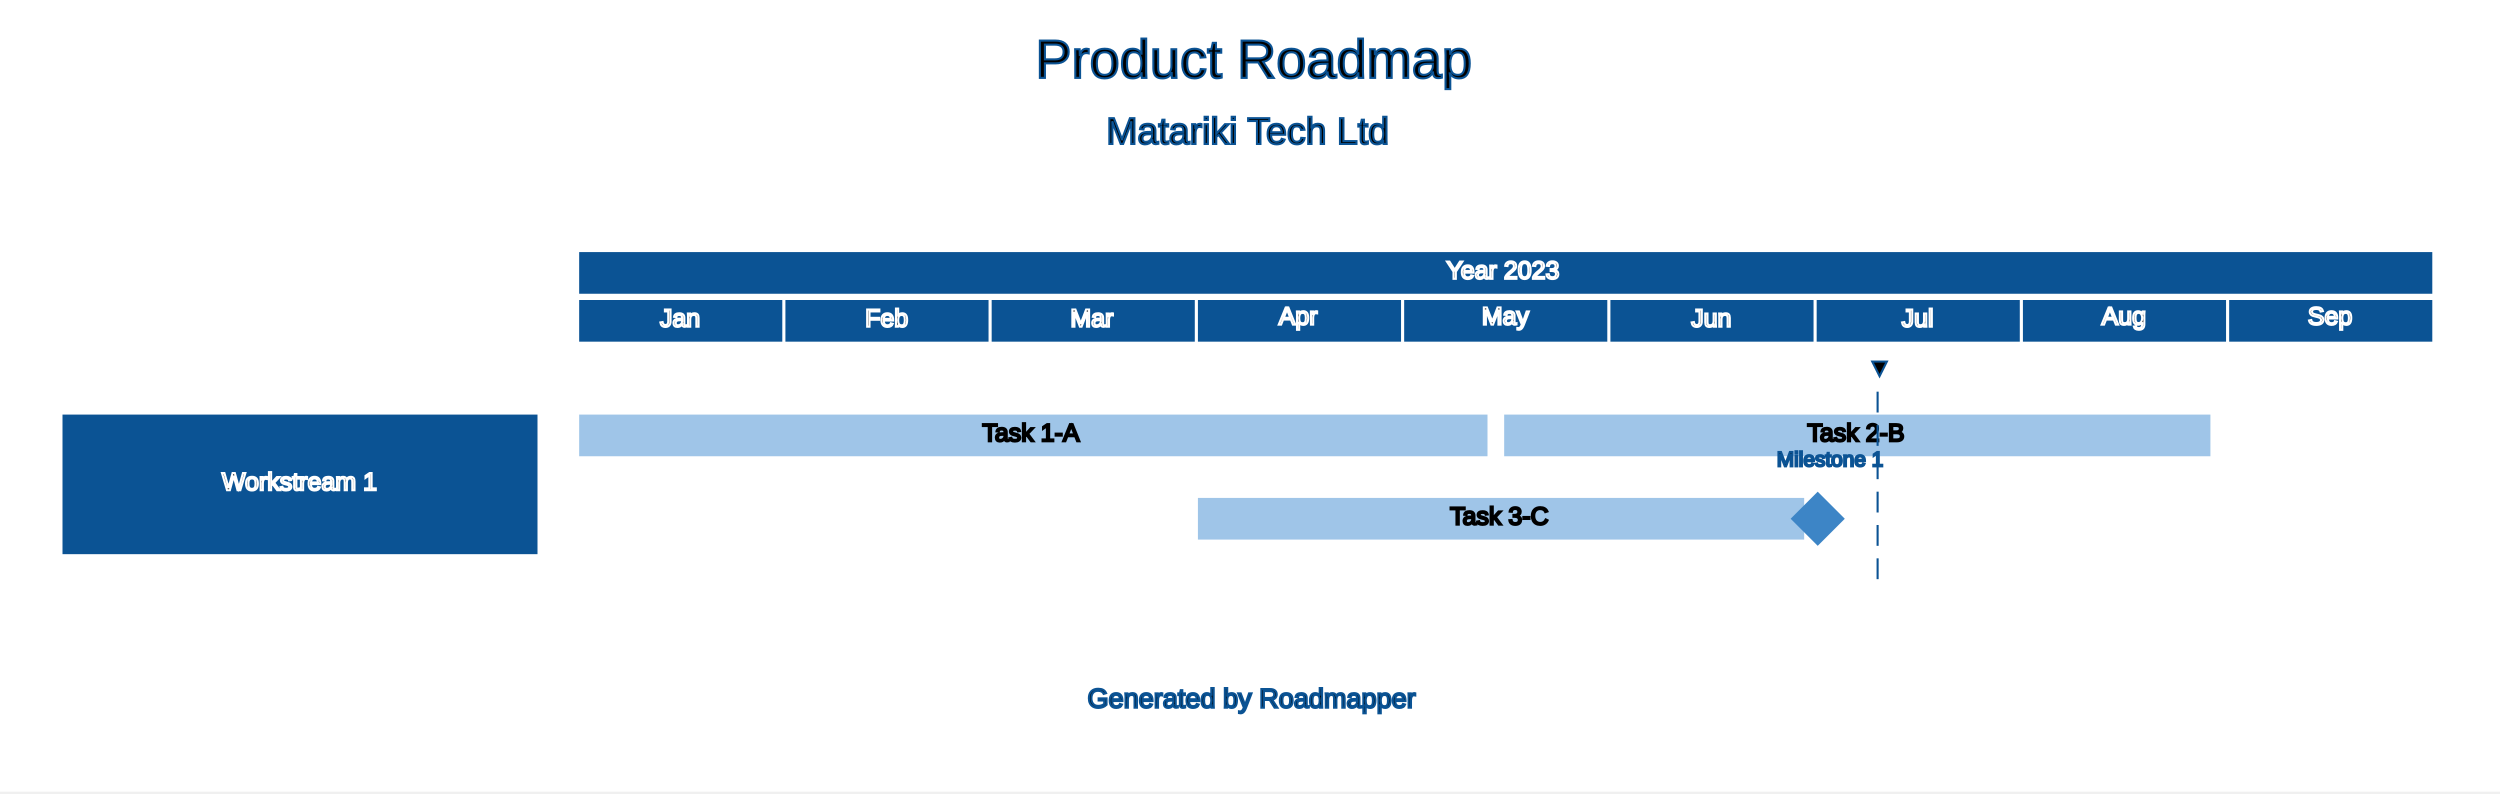
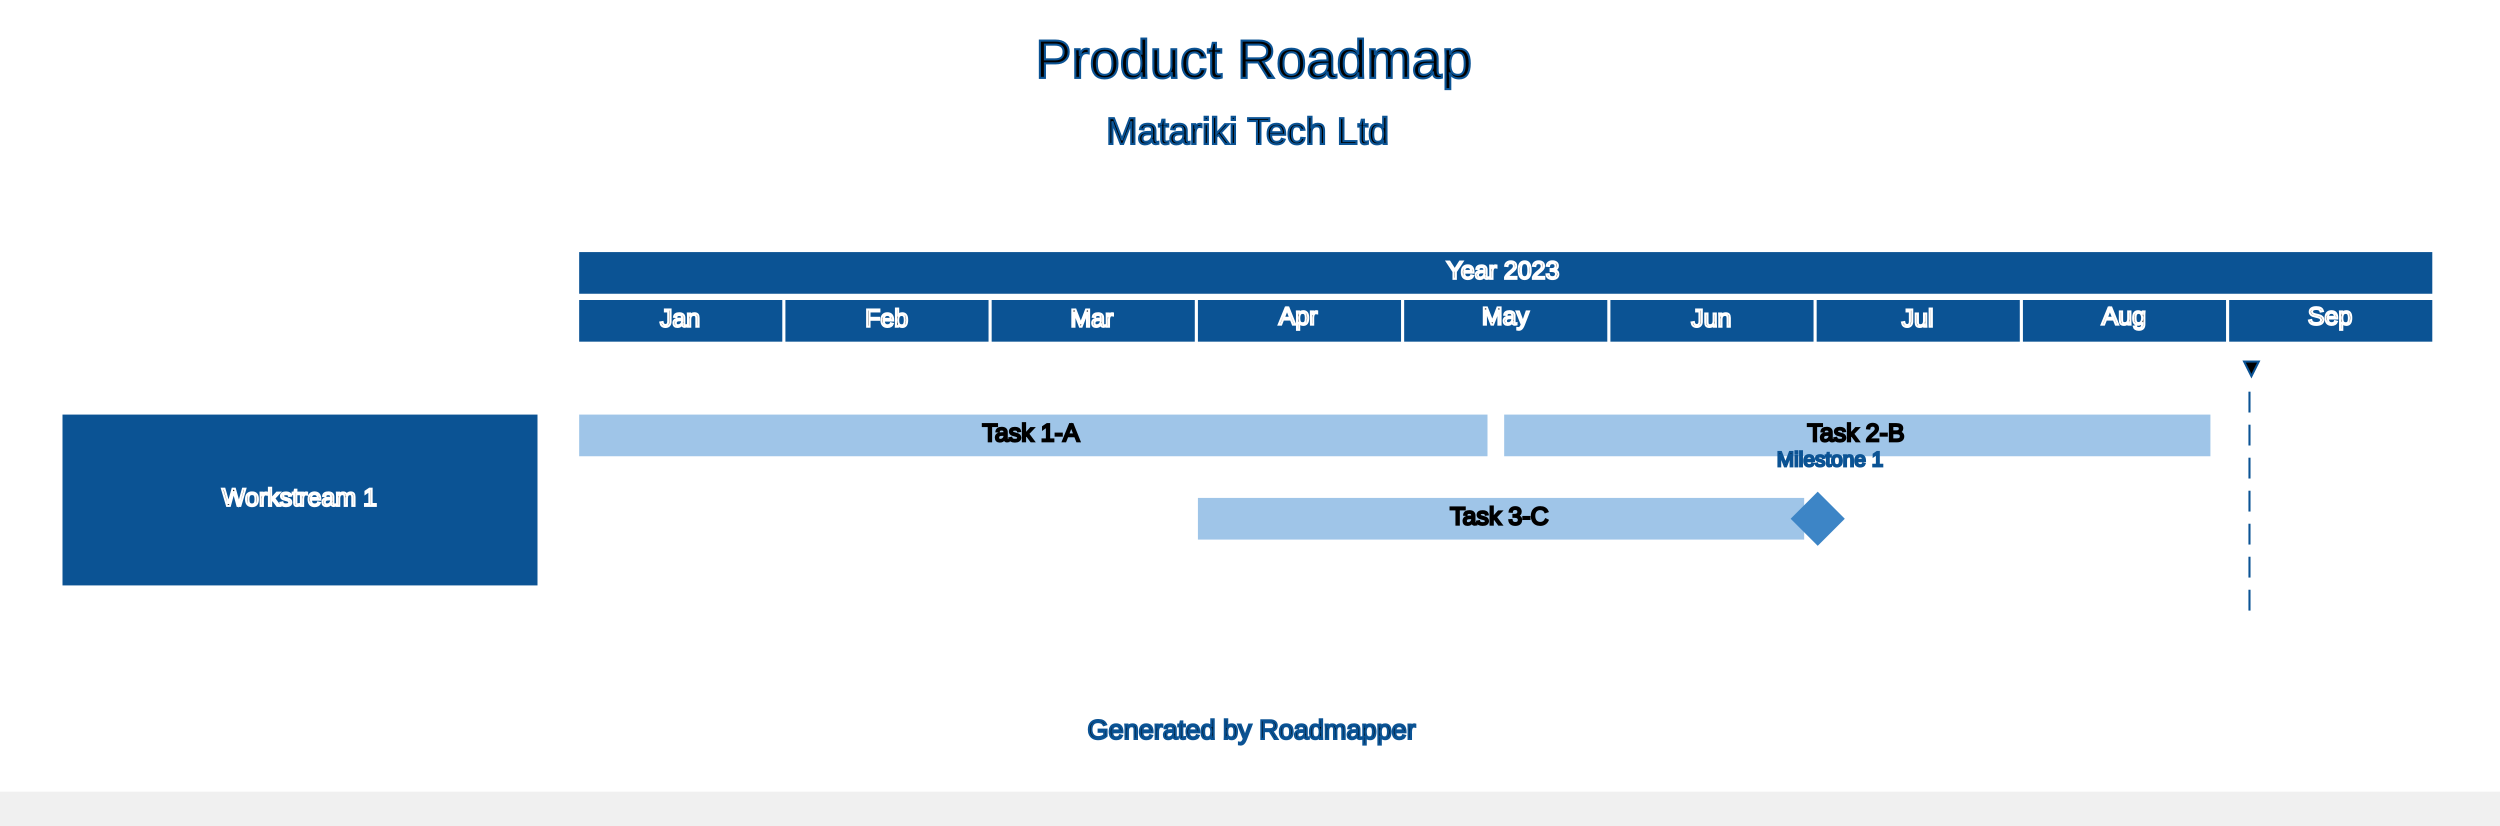
- <svg xmlns="http://www.w3.org/2000/svg" width="1200" height="381" viewBox="0 0 1200 381">
+ <svg xmlns="http://www.w3.org/2000/svg" width="1200" height="396" viewBox="0 0 1200 396">
  <defs>
</defs>
  <rect x="0" y="0" width="1200" height="380" fill="#FFFFFF" />
  <text x="497.0" y="30" font-size="26" text-anchor="start" dominant-baseline="middle" font-family="Arial" stroke="#0B5394">Product Roadmap</text>
  <text x="531.0" y="64" font-size="18" text-anchor="start" dominant-baseline="middle" font-family="Arial" stroke="#0B5394">Matariki Tech Ltd</text>
  <rect x="278.0" y="121" width="889.5" height="20" fill="#0B5394" />
  <text x="694.25" y="125.5" font-size="12" stroke="#FFFFFF" text-anchor="start" dominant-baseline="hanging" font-family="Arial">Year 2023</text>
  <rect x="278.0" y="144" width="97.5" height="20" fill="#0B5394" />
  <text x="316.75" y="148.5" font-size="12" stroke="#FFFFFF" text-anchor="start" dominant-baseline="hanging" font-family="Arial">Jan</text>
  <rect x="377.0" y="144" width="97.5" height="20" fill="#0B5394" />
  <text x="415.25" y="148.5" font-size="12" stroke="#FFFFFF" text-anchor="start" dominant-baseline="hanging" font-family="Arial">Feb</text>
  <rect x="476.0" y="144" width="97.5" height="20" fill="#0B5394" />
  <text x="513.75" y="148.5" font-size="12" stroke="#FFFFFF" text-anchor="start" dominant-baseline="hanging" font-family="Arial">Mar</text>
  <rect x="575.0" y="144" width="97.5" height="20" fill="#0B5394" />
  <text x="613.75" y="147.5" font-size="12" stroke="#FFFFFF" text-anchor="start" dominant-baseline="hanging" font-family="Arial">Apr</text>
  <rect x="674.0" y="144" width="97.5" height="20" fill="#0B5394" />
  <text x="711.25" y="147.5" font-size="12" stroke="#FFFFFF" text-anchor="start" dominant-baseline="hanging" font-family="Arial">May</text>
  <rect x="773.0" y="144" width="97.5" height="20" fill="#0B5394" />
  <text x="811.75" y="148.5" font-size="12" stroke="#FFFFFF" text-anchor="start" dominant-baseline="hanging" font-family="Arial">Jun</text>
  <rect x="872.0" y="144" width="97.5" height="20" fill="#0B5394" />
  <text x="912.75" y="148.5" font-size="12" stroke="#FFFFFF" text-anchor="start" dominant-baseline="hanging" font-family="Arial">Jul</text>
  <rect x="971.0" y="144" width="97.5" height="20" fill="#0B5394" />
  <text x="1008.75" y="147.5" font-size="12" stroke="#FFFFFF" text-anchor="start" dominant-baseline="hanging" font-family="Arial">Aug</text>
  <rect x="1070.0" y="144" width="97.5" height="20" fill="#0B5394" />
  <text x="1107.75" y="147.5" font-size="12" stroke="#FFFFFF" text-anchor="start" dominant-baseline="hanging" font-family="Arial">Sep</text>
-   <path d="M376.0,164 L376.0,276" width="1" fill="(230, 230, 230, 12750)" />
-   <path d="M475.0,164 L475.0,276" width="1" fill="(230, 230, 230, 12750)" />
-   <path d="M574.0,164 L574.0,276" width="1" fill="(230, 230, 230, 12750)" />
-   <path d="M673.0,164 L673.0,276" width="1" fill="(230, 230, 230, 12750)" />
-   <path d="M772.0,164 L772.0,276" width="1" fill="(230, 230, 230, 12750)" />
-   <path d="M871.0,164 L871.0,276" width="1" fill="(230, 230, 230, 12750)" />
-   <path d="M970.0,164 L970.0,276" width="1" fill="(230, 230, 230, 12750)" />
-   <path d="M1069.0,164 L1069.0,276" width="1" fill="(230, 230, 230, 12750)" />
-   <rect x="30" y="199" width="228.0" height="67" fill="#0B5394" />
-   <text x="106.5" y="227.0" font-size="12" stroke="#FFFFFF" text-anchor="start" dominant-baseline="hanging" font-family="Arial">Workstream 1</text>
+   <path d="M376.0,164 L376.0,291" width="1" fill="(230, 230, 230, 12750)" />
+   <path d="M475.0,164 L475.0,291" width="1" fill="(230, 230, 230, 12750)" />
+   <path d="M574.0,164 L574.0,291" width="1" fill="(230, 230, 230, 12750)" />
+   <path d="M673.0,164 L673.0,291" width="1" fill="(230, 230, 230, 12750)" />
+   <path d="M772.0,164 L772.0,291" width="1" fill="(230, 230, 230, 12750)" />
+   <path d="M871.0,164 L871.0,291" width="1" fill="(230, 230, 230, 12750)" />
+   <path d="M970.0,164 L970.0,291" width="1" fill="(230, 230, 230, 12750)" />
+   <path d="M1069.0,164 L1069.0,291" width="1" fill="(230, 230, 230, 12750)" />
+   <rect x="30" y="199" width="228.0" height="82" fill="#0B5394" />
+   <text x="106.5" y="234.5" font-size="12" stroke="#FFFFFF" text-anchor="start" dominant-baseline="hanging" font-family="Arial">Workstream 1</text>
  <rect x="278" y="199" width="436" height="20" fill="#9FC5E8" />
  <text x="471.5" y="203.5" font-size="12" stroke="#000000" text-anchor="start" dominant-baseline="hanging" font-family="Arial">Task 1-A</text>
  <rect x="722" y="199" width="339" height="20" fill="#9FC5E8" />
  <text x="867.5" y="203.5" font-size="12" stroke="#000000" text-anchor="start" dominant-baseline="hanging" font-family="Arial">Task 2-B</text>
  <rect x="575" y="239" width="291" height="20" fill="#9FC5E8" />
  <text x="696.0" y="243.5" font-size="12" stroke="#000000" text-anchor="start" dominant-baseline="hanging" font-family="Arial">Task 3-C</text>
  <path d="M872.5,236 L885.5,249.0 L872.5,262 L859.5,249.0" fill="#3D85C6" />
  <text x="852.833" y="221" font-size="10" text-anchor="start" dominant-baseline="middle" font-family="Arial" stroke="#0B5394">Milestone 1</text>
-   <text x="896.25" y="177" font-size="12" text-anchor="start" dominant-baseline="middle" font-family="Arial" stroke="#0B5394">▼</text>
-   <path d="M901.25,188.0 L901.25,198.0" stroke="#0B5394" />
-   <path d="M901.25,204.0 L901.25,214.0" stroke="#0B5394" />
-   <path d="M901.25,220.0 L901.25,230.0" stroke="#0B5394" />
-   <path d="M901.25,236.0 L901.25,246.0" stroke="#0B5394" />
-   <path d="M901.25,252.0 L901.25,262.0" stroke="#0B5394" />
-   <path d="M901.25,268.0 L901.25,278.0" stroke="#0B5394" />
-   <text x="522.0" y="336" font-size="13" text-anchor="start" dominant-baseline="middle" font-family="Arial" stroke="#0B5394">Generated by Roadmapper</text>
+   <text x="1074.75" y="177" font-size="12" text-anchor="start" dominant-baseline="middle" font-family="Arial" stroke="#0B5394">▼</text>
+   <path d="M1079.75,188.0 L1079.75,198.0" stroke="#0B5394" />
+   <path d="M1079.75,203.846 L1079.75,213.846" stroke="#0B5394" />
+   <path d="M1079.75,219.692 L1079.75,229.692" stroke="#0B5394" />
+   <path d="M1079.75,235.538 L1079.75,245.538" stroke="#0B5394" />
+   <path d="M1079.75,251.385 L1079.75,261.385" stroke="#0B5394" />
+   <path d="M1079.75,267.231 L1079.75,277.231" stroke="#0B5394" />
+   <path d="M1079.75,283.077 L1079.75,293.077" stroke="#0B5394" />
+   <text x="522.0" y="351" font-size="13" text-anchor="start" dominant-baseline="middle" font-family="Arial" stroke="#0B5394">Generated by Roadmapper</text>
</svg>
